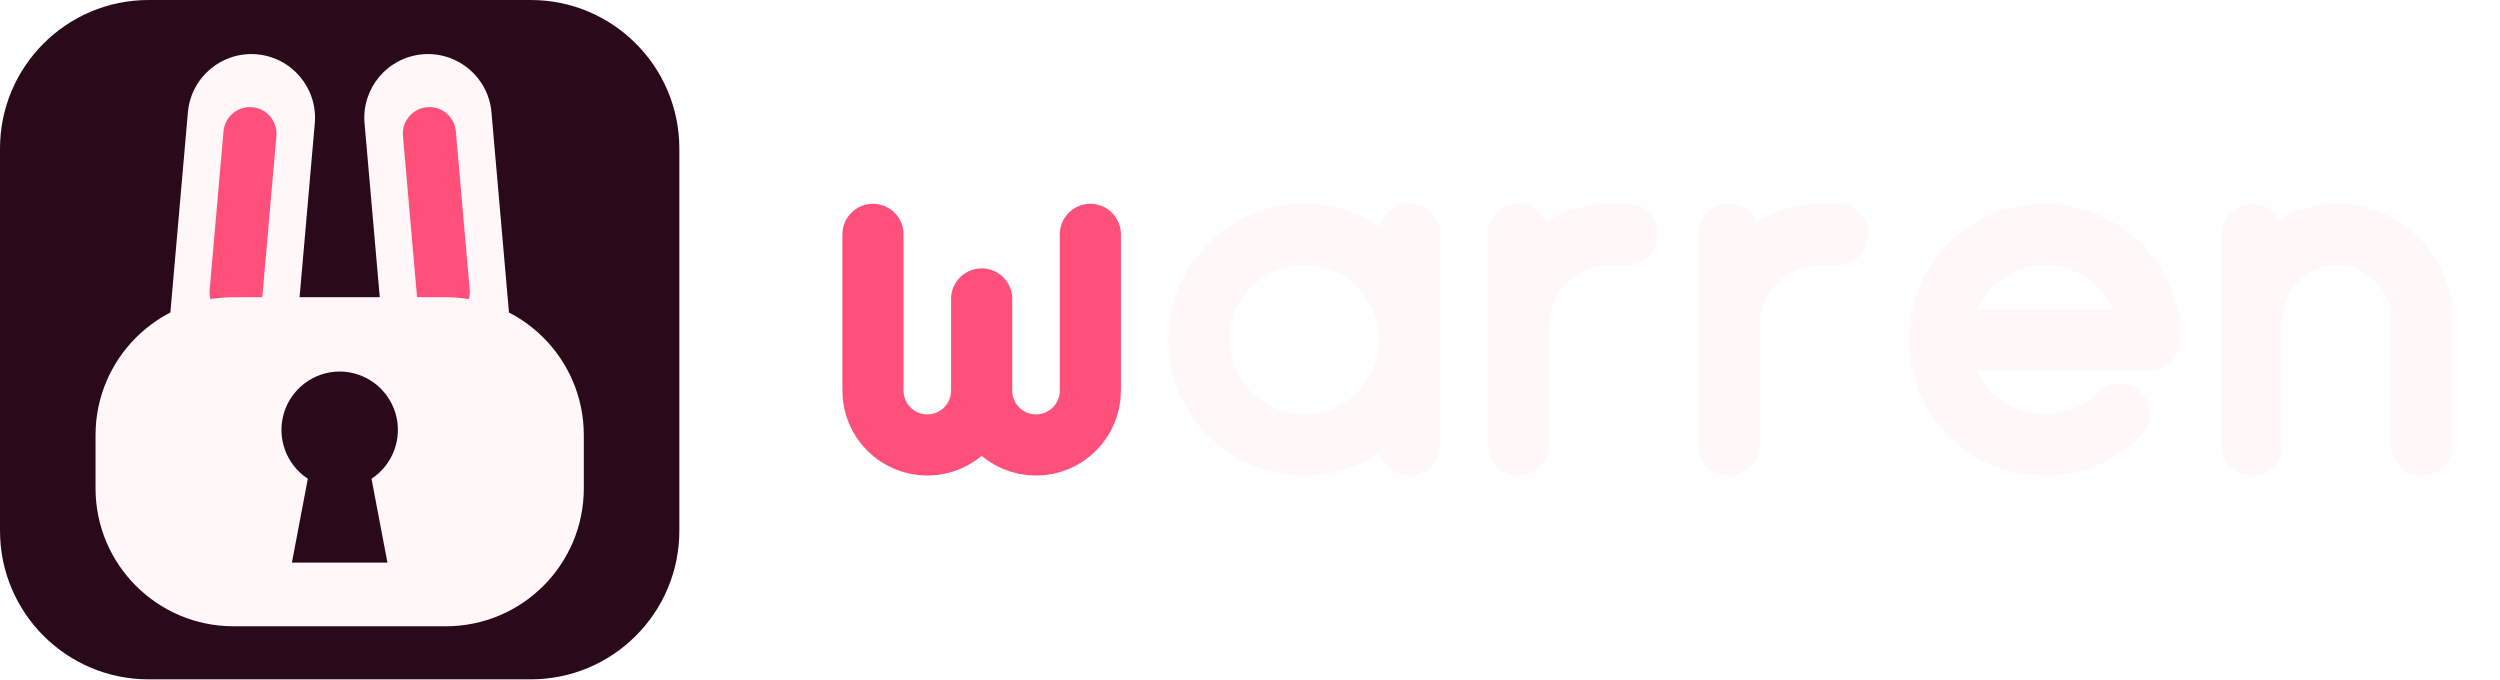
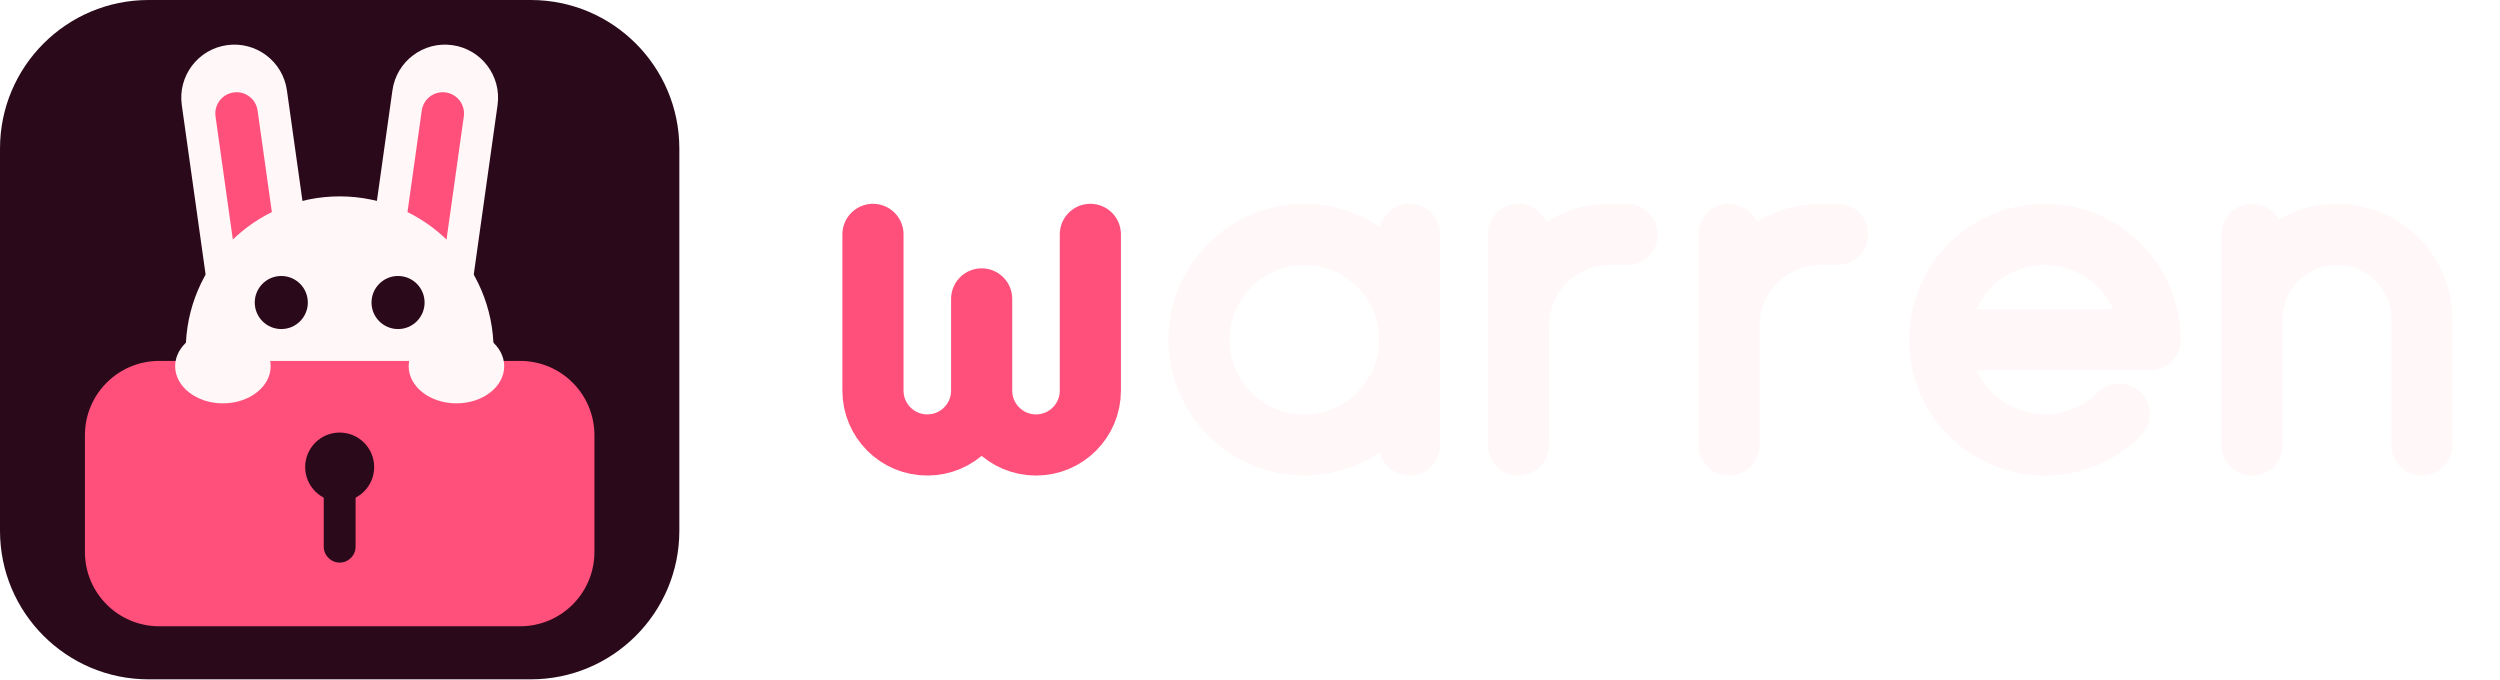
<svg xmlns="http://www.w3.org/2000/svg" viewBox="0 0 368 100">
  <svg width="100" height="100" viewBox="0 0 128 128">
-     <rect width="128" height="128" rx="28" fill="#2A0A1A" />
-     <g transform="rotate(5 43 72)">
-       <rect x="31" y="10" width="24" height="66" rx="12" fill="#FFF7F8" />
-       <rect class="inner" x="38" y="20" width="10" height="40" rx="5" fill="#FF4F7B" />
+     <style>.bg{fill:#2A0A1A}.rabbit{fill:#FFF7F8}.inner{fill:#FF4F7B}.lock{fill:#FF4F7B}.eye{fill:#2A0A1A}.keyhole{fill:#2A0A1A}</style>
+     <rect class="bg" width="128" height="128" rx="28" />
+     <g transform="rotate(-8 50 60)">
+       <rect class="rabbit" x="40" y="8" width="20" height="54" rx="10" />
+       <rect class="inner" x="46" y="17" width="8" height="34" rx="4" />
    </g>
-     <g transform="rotate(-5 85 72)">
-       <rect x="73" y="10" width="24" height="66" rx="12" fill="#FFF7F8" />
-       <rect class="inner" x="80" y="20" width="10" height="40" rx="5" fill="#FF4F7B" />
+     <g transform="rotate(8 78 60)">
+       <rect class="rabbit" x="68" y="8" width="20" height="54" rx="10" />
+       <rect class="inner" x="74" y="17" width="8" height="34" rx="4" />
    </g>
-     <rect x="18" y="56" width="92" height="62" rx="26" fill="#FFF7F8" />
-     <path fill="#2A0A1A" d="M64 70a11 11 0 0 1 6 20.2L73 106H55l3-15.8A11 11 0 0 1 64 70z" />
+     <circle class="rabbit" cx="64" cy="66" r="29" />
+     <circle class="eye" cx="53" cy="57" r="5" />
+     <circle class="eye" cx="75" cy="57" r="5" />
+     <rect class="lock" x="16" y="68" width="96" height="50" rx="14" />
+     <ellipse class="rabbit" cx="42" cy="69" rx="9" ry="7" />
+     <ellipse class="rabbit" cx="86" cy="69" rx="9" ry="7" />
+     <circle class="keyhole" cx="64" cy="88" r="6.5" />
+     <rect class="keyhole" x="61" y="90" width="6" height="16" rx="3" />
  </svg>
  <svg x="124" y="26" width="238" height="48" viewBox="0 16 238 48">
    <g fill="none" stroke-width="9" stroke-linecap="round" stroke-linejoin="round">
      <path stroke="#FF4F7B" d="M4.5 24.5V47.5A8 8 0 0 0 20.5 47.5V34M20.5 47.5A8 8 0 0 0 36.5 47.5V24.5" />
      <path stroke="#FFF7F8" d="M83.5 24.5V55.5M83.5 40A15.5 15.5 0 1 1 52.5 40A15.5 15.5 0 1 1 83.5 40       M99.5 55.5V24.5M99.5 38A13.5 13.5 0 0 1 113 24.5H115.5       M130.5 55.5V24.5M130.5 38A13.5 13.5 0 0 1 144 24.5H146.5       M161.5 40H192.5A15.5 15.5 0 1 0 187.96 50.96       M207.5 24.5V55.5M207.5 37A12.5 12.5 0 0 1 232.5 37V55.5" />
    </g>
  </svg>
</svg>
